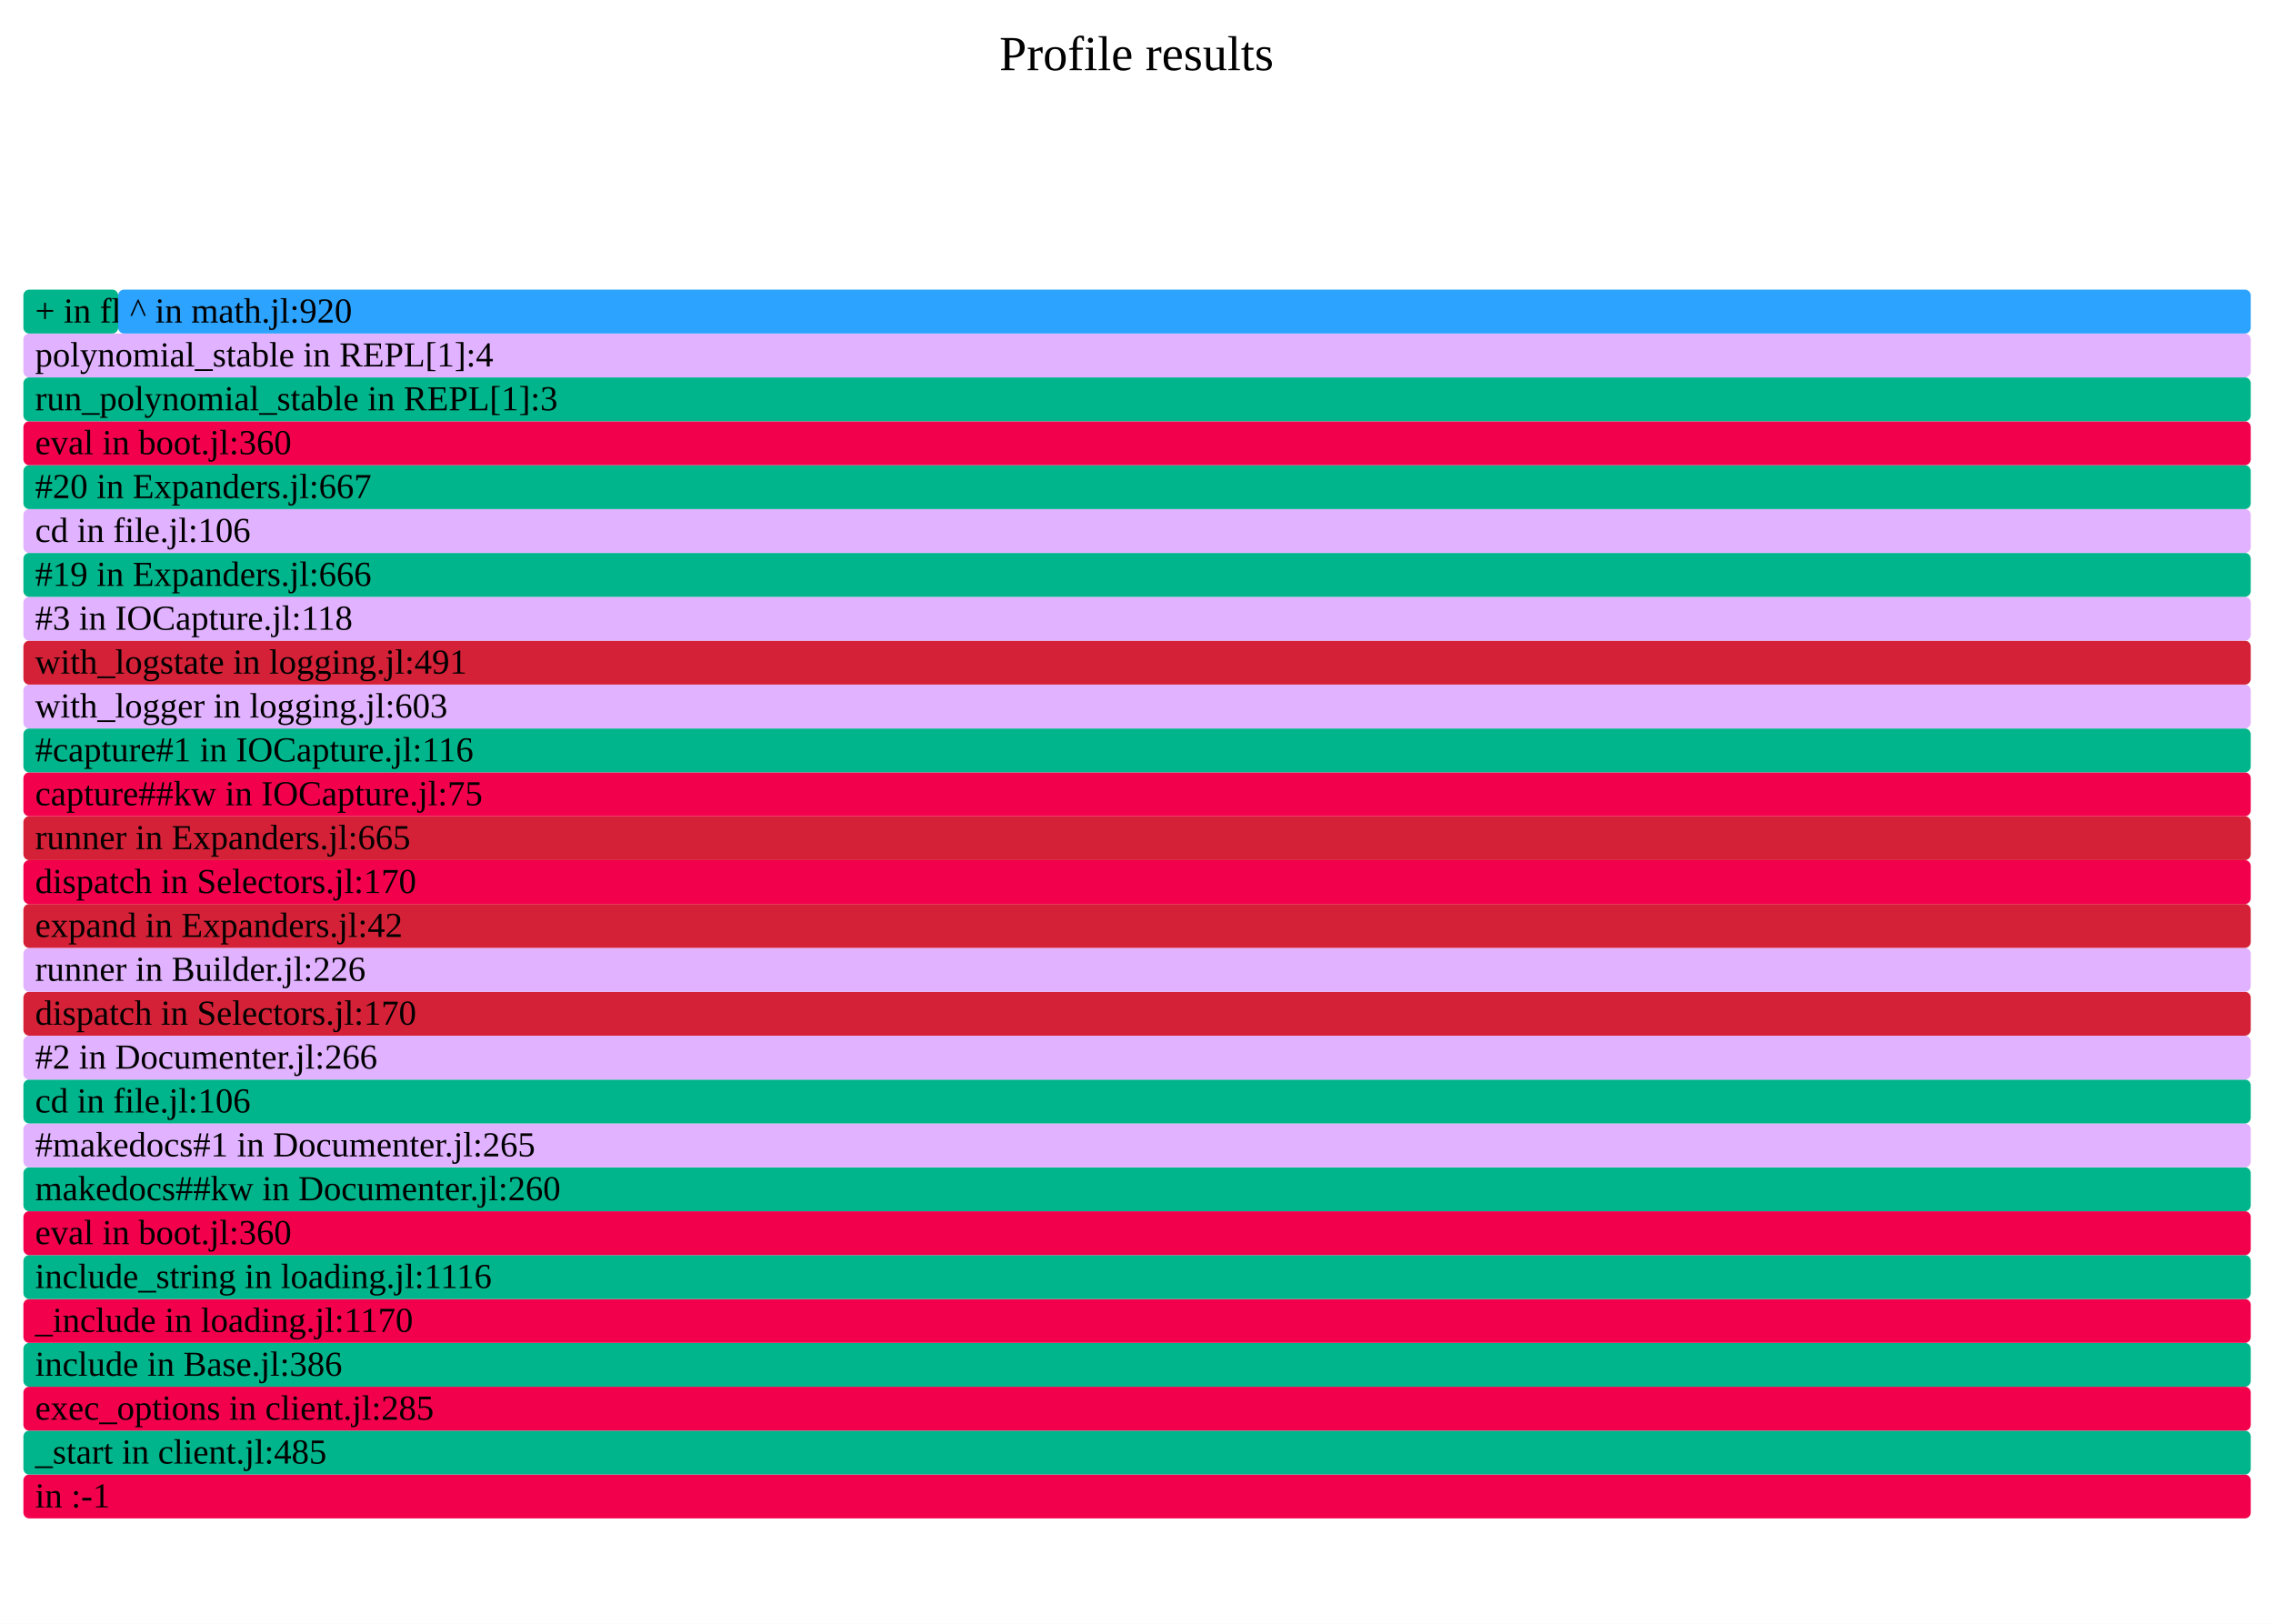
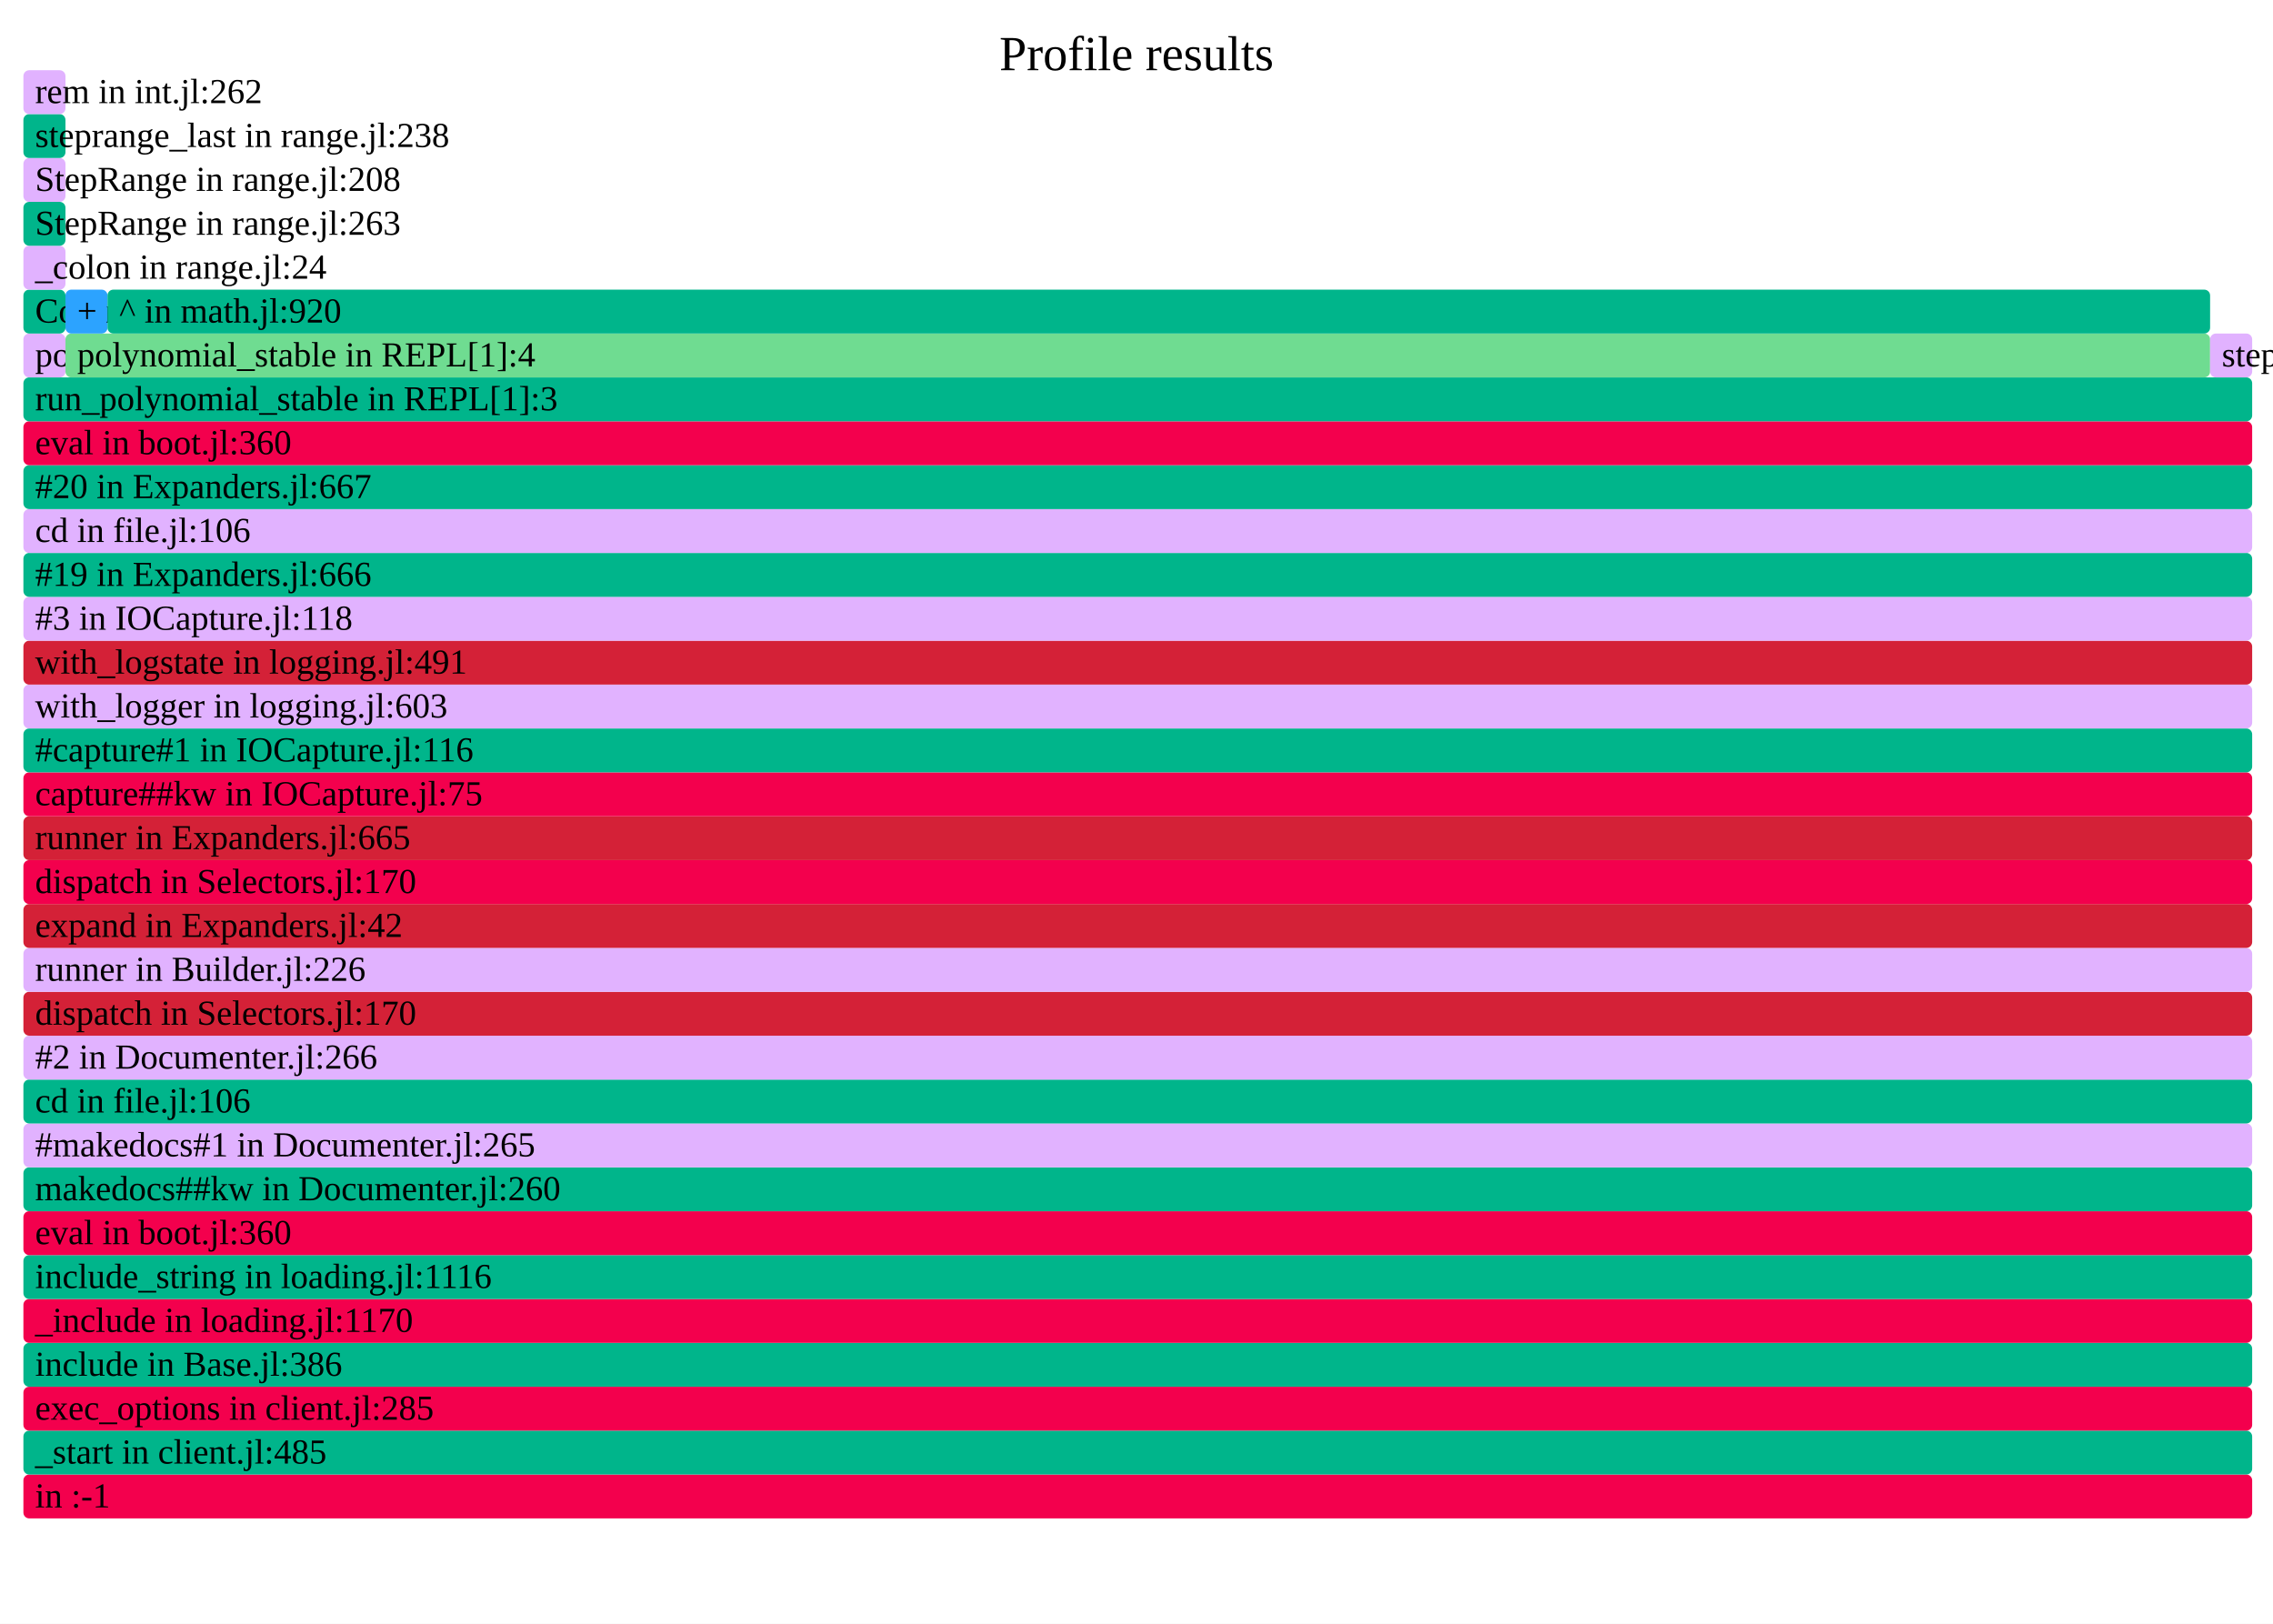
- <svg xmlns="http://www.w3.org/2000/svg" version="1.1" width="777" height="555" viewBox="0 0 777 555" id="fig-b66d9d97a97449c499856c3aa9ce40b2">
+ <svg xmlns="http://www.w3.org/2000/svg" version="1.1" width="777" height="555" viewBox="0 0 777 555" id="fig-bf76448ecf0042aaa38b764f757990ed">
  <defs>
-     <clipPath id="fig-b66d9d97a97449c499856c3aa9ce40b2-clip">
+     <clipPath id="fig-bf76448ecf0042aaa38b764f757990ed-clip">
      <rect x="0" y="0" width="777" height="555" />
    </clipPath>
  </defs>
  <style type="text/css">
-     #fig-b66d9d97a97449c499856c3aa9ce40b2 text {
+     #fig-bf76448ecf0042aaa38b764f757990ed text {
        pointer-events: none;
        font-family: inherit;
        font-size: 12px;
        fill: #000000;
    }
-     text#fig-b66d9d97a97449c499856c3aa9ce40b2-caption {
+     text#fig-bf76448ecf0042aaa38b764f757990ed-caption {
        font-size: 16.8px;
        fill: #000000;
        text-anchor: middle;
    }
-     #fig-b66d9d97a97449c499856c3aa9ce40b2-bg {
+     #fig-bf76448ecf0042aaa38b764f757990ed-bg {
        fill: #FFFFFF;
    }
-     #fig-b66d9d97a97449c499856c3aa9ce40b2-viewport rect, #fig-b66d9d97a97449c499856c3aa9ce40b2-viewport path {
+     #fig-bf76448ecf0042aaa38b764f757990ed-viewport rect, #fig-bf76448ecf0042aaa38b764f757990ed-viewport path {
        vector-effect: non-scaling-stroke;
        fill-opacity: 1;
    }
-     #fig-b66d9d97a97449c499856c3aa9ce40b2-viewport text {
+     #fig-bf76448ecf0042aaa38b764f757990ed-viewport text {
        stroke: #000000;
        stroke-width: 0;
        stroke-opacity: 0.35;
    }
-     #fig-b66d9d97a97449c499856c3aa9ce40b2-viewport rect:hover, #fig-b66d9d97a97449c499856c3aa9ce40b2-viewport path:hover {
+     #fig-bf76448ecf0042aaa38b764f757990ed-viewport rect:hover, #fig-bf76448ecf0042aaa38b764f757990ed-viewport path:hover {
        fill-opacity: 0.75;
        stroke: #000000;
        stroke-width: 0.5;
    }
-     #fig-b66d9d97a97449c499856c3aa9ce40b2-viewport + rect {
+     #fig-bf76448ecf0042aaa38b764f757990ed-viewport + rect {
        fill: #FFFFFF;
        opacity: 0.8;
    }
-     text#fig-b66d9d97a97449c499856c3aa9ce40b2-details{
+     text#fig-bf76448ecf0042aaa38b764f757990ed-details{
        fill: #000000;
    }
</style>
-   <g id="fig-b66d9d97a97449c499856c3aa9ce40b2-frame" clip-path="url(#fig-b66d9d97a97449c499856c3aa9ce40b2-clip)">
-     <rect id="fig-b66d9d97a97449c499856c3aa9ce40b2-bg" x="0" y="0" width="777" height="555" />
-     <text id="fig-b66d9d97a97449c499856c3aa9ce40b2-caption" x="388.5" y="24">Profile results</text>
-     <g id="fig-b66d9d97a97449c499856c3aa9ce40b2-viewport" transform="scale(1)">
-       <rect x="8" y="504" width="761.4" height="15" rx="2" fill="#F3004D" data-dinfo="" />
+   <g id="fig-bf76448ecf0042aaa38b764f757990ed-frame" clip-path="url(#fig-bf76448ecf0042aaa38b764f757990ed-clip)">
+     <rect id="fig-bf76448ecf0042aaa38b764f757990ed-bg" x="0" y="0" width="777" height="555" />
+     <text id="fig-bf76448ecf0042aaa38b764f757990ed-caption" x="388.5" y="24">Profile results</text>
+     <g id="fig-bf76448ecf0042aaa38b764f757990ed-viewport" transform="scale(1)">
+       <rect x="8" y="504" width="761.88" height="15" rx="2" fill="#F3004D" data-dinfo="" />
      <text x="8" dx="4" y="515.25"> in :-1</text>
-       <rect x="8" y="489" width="761.4" height="15" rx="2" fill="#00B58B" data-dinfo="./" />
+       <rect x="8" y="489" width="761.88" height="15" rx="2" fill="#00B58B" data-dinfo="./" />
      <text x="8" dx="4" y="500.25">_start in client.jl:485</text>
-       <rect x="8" y="474" width="761.4" height="15" rx="2" fill="#F3004D" data-dinfo="./" />
+       <rect x="8" y="474" width="761.88" height="15" rx="2" fill="#F3004D" data-dinfo="./" />
      <text x="8" dx="4" y="485.25">exec_options in client.jl:285</text>
-       <rect x="8" y="459" width="761.4" height="15" rx="2" fill="#00B58B" data-dinfo="./" />
+       <rect x="8" y="459" width="761.88" height="15" rx="2" fill="#00B58B" data-dinfo="./" />
      <text x="8" dx="4" y="470.25">include in Base.jl:386</text>
-       <rect x="8" y="444" width="761.4" height="15" rx="2" fill="#F3004D" data-dinfo="./" />
+       <rect x="8" y="444" width="761.88" height="15" rx="2" fill="#F3004D" data-dinfo="./" />
      <text x="8" dx="4" y="455.25">_include in loading.jl:1170</text>
-       <rect x="8" y="429" width="761.4" height="15" rx="2" fill="#00B58B" data-dinfo="./" />
+       <rect x="8" y="429" width="761.88" height="15" rx="2" fill="#00B58B" data-dinfo="./" />
      <text x="8" dx="4" y="440.25">include_string in loading.jl:1116</text>
-       <rect x="8" y="414" width="761.4" height="15" rx="2" fill="#F3004D" data-dinfo="./" />
+       <rect x="8" y="414" width="761.88" height="15" rx="2" fill="#F3004D" data-dinfo="./" />
      <text x="8" dx="4" y="425.25">eval in boot.jl:360</text>
-       <rect x="8" y="399" width="761.4" height="15" rx="2" fill="#00B58B" data-dinfo="/home/runner/.julia/packages/Documenter/qdbx6/src/" />
+       <rect x="8" y="399" width="761.88" height="15" rx="2" fill="#00B58B" data-dinfo="/home/runner/.julia/packages/Documenter/qdbx6/src/" />
      <text x="8" dx="4" y="410.25">makedocs##kw in Documenter.jl:260</text>
-       <rect x="8" y="384" width="761.4" height="15" rx="2" fill="#E1B2FF" data-dinfo="/home/runner/.julia/packages/Documenter/qdbx6/src/" />
+       <rect x="8" y="384" width="761.88" height="15" rx="2" fill="#E1B2FF" data-dinfo="/home/runner/.julia/packages/Documenter/qdbx6/src/" />
      <text x="8" dx="4" y="395.25">#makedocs#1 in Documenter.jl:265</text>
-       <rect x="8" y="369" width="761.4" height="15" rx="2" fill="#00B58B" data-dinfo="./" />
+       <rect x="8" y="369" width="761.88" height="15" rx="2" fill="#00B58B" data-dinfo="./" />
      <text x="8" dx="4" y="380.25">cd in file.jl:106</text>
-       <rect x="8" y="354" width="761.4" height="15" rx="2" fill="#E1B2FF" data-dinfo="/home/runner/.julia/packages/Documenter/qdbx6/src/" />
+       <rect x="8" y="354" width="761.88" height="15" rx="2" fill="#E1B2FF" data-dinfo="/home/runner/.julia/packages/Documenter/qdbx6/src/" />
      <text x="8" dx="4" y="365.25">#2 in Documenter.jl:266</text>
-       <rect x="8" y="339" width="761.4" height="15" rx="2" fill="#D42137" data-dinfo="/home/runner/.julia/packages/Documenter/qdbx6/src/Utilities/" />
+       <rect x="8" y="339" width="761.88" height="15" rx="2" fill="#D42137" data-dinfo="/home/runner/.julia/packages/Documenter/qdbx6/src/Utilities/" />
      <text x="8" dx="4" y="350.25">dispatch in Selectors.jl:170</text>
-       <rect x="8" y="324" width="761.4" height="15" rx="2" fill="#E1B2FF" data-dinfo="/home/runner/.julia/packages/Documenter/qdbx6/src/" />
+       <rect x="8" y="324" width="761.88" height="15" rx="2" fill="#E1B2FF" data-dinfo="/home/runner/.julia/packages/Documenter/qdbx6/src/" />
      <text x="8" dx="4" y="335.25">runner in Builder.jl:226</text>
-       <rect x="8" y="309" width="761.4" height="15" rx="2" fill="#D42137" data-dinfo="/home/runner/.julia/packages/Documenter/qdbx6/src/" />
+       <rect x="8" y="309" width="761.88" height="15" rx="2" fill="#D42137" data-dinfo="/home/runner/.julia/packages/Documenter/qdbx6/src/" />
      <text x="8" dx="4" y="320.25">expand in Expanders.jl:42</text>
-       <rect x="8" y="294" width="761.4" height="15" rx="2" fill="#F3004D" data-dinfo="/home/runner/.julia/packages/Documenter/qdbx6/src/Utilities/" />
+       <rect x="8" y="294" width="761.88" height="15" rx="2" fill="#F3004D" data-dinfo="/home/runner/.julia/packages/Documenter/qdbx6/src/Utilities/" />
      <text x="8" dx="4" y="305.25">dispatch in Selectors.jl:170</text>
-       <rect x="8" y="279" width="761.4" height="15" rx="2" fill="#D42137" data-dinfo="/home/runner/.julia/packages/Documenter/qdbx6/src/" />
+       <rect x="8" y="279" width="761.88" height="15" rx="2" fill="#D42137" data-dinfo="/home/runner/.julia/packages/Documenter/qdbx6/src/" />
      <text x="8" dx="4" y="290.25">runner in Expanders.jl:665</text>
-       <rect x="8" y="264" width="761.4" height="15" rx="2" fill="#F3004D" data-dinfo="/home/runner/.julia/packages/IOCapture/sXY71/src/" />
+       <rect x="8" y="264" width="761.88" height="15" rx="2" fill="#F3004D" data-dinfo="/home/runner/.julia/packages/IOCapture/sXY71/src/" />
      <text x="8" dx="4" y="275.25">capture##kw in IOCapture.jl:75</text>
-       <rect x="8" y="249" width="761.4" height="15" rx="2" fill="#00B58B" data-dinfo="/home/runner/.julia/packages/IOCapture/sXY71/src/" />
+       <rect x="8" y="249" width="761.88" height="15" rx="2" fill="#00B58B" data-dinfo="/home/runner/.julia/packages/IOCapture/sXY71/src/" />
      <text x="8" dx="4" y="260.25">#capture#1 in IOCapture.jl:116</text>
-       <rect x="8" y="234" width="761.4" height="15" rx="2" fill="#E1B2FF" data-dinfo="./" />
+       <rect x="8" y="234" width="761.88" height="15" rx="2" fill="#E1B2FF" data-dinfo="./" />
      <text x="8" dx="4" y="245.25">with_logger in logging.jl:603</text>
-       <rect x="8" y="219" width="761.4" height="15" rx="2" fill="#D42137" data-dinfo="./" />
+       <rect x="8" y="219" width="761.88" height="15" rx="2" fill="#D42137" data-dinfo="./" />
      <text x="8" dx="4" y="230.25">with_logstate in logging.jl:491</text>
-       <rect x="8" y="204" width="761.4" height="15" rx="2" fill="#E1B2FF" data-dinfo="/home/runner/.julia/packages/IOCapture/sXY71/src/" />
+       <rect x="8" y="204" width="761.88" height="15" rx="2" fill="#E1B2FF" data-dinfo="/home/runner/.julia/packages/IOCapture/sXY71/src/" />
      <text x="8" dx="4" y="215.25">#3 in IOCapture.jl:118</text>
-       <rect x="8" y="189" width="761.4" height="15" rx="2" fill="#00B58B" data-dinfo="/home/runner/.julia/packages/Documenter/qdbx6/src/" />
+       <rect x="8" y="189" width="761.88" height="15" rx="2" fill="#00B58B" data-dinfo="/home/runner/.julia/packages/Documenter/qdbx6/src/" />
      <text x="8" dx="4" y="200.25">#19 in Expanders.jl:666</text>
-       <rect x="8" y="174" width="761.4" height="15" rx="2" fill="#E1B2FF" data-dinfo="./" />
+       <rect x="8" y="174" width="761.88" height="15" rx="2" fill="#E1B2FF" data-dinfo="./" />
      <text x="8" dx="4" y="185.25">cd in file.jl:106</text>
-       <rect x="8" y="159" width="761.4" height="15" rx="2" fill="#00B58B" data-dinfo="/home/runner/.julia/packages/Documenter/qdbx6/src/" />
+       <rect x="8" y="159" width="761.88" height="15" rx="2" fill="#00B58B" data-dinfo="/home/runner/.julia/packages/Documenter/qdbx6/src/" />
      <text x="8" dx="4" y="170.25">#20 in Expanders.jl:667</text>
-       <rect x="8" y="144" width="761.4" height="15" rx="2" fill="#F3004D" data-dinfo="./" />
+       <rect x="8" y="144" width="761.88" height="15" rx="2" fill="#F3004D" data-dinfo="./" />
      <text x="8" dx="4" y="155.25">eval in boot.jl:360</text>
-       <rect x="8" y="129" width="761.4" height="15" rx="2" fill="#00B58B" data-dinfo="./" />
+       <rect x="8" y="129" width="761.88" height="15" rx="2" fill="#00B58B" data-dinfo="./" />
      <text x="8" dx="4" y="140.25">run_polynomial_stable in REPL[1]:3</text>
-       <rect x="8" y="114" width="761.4" height="15" rx="2" fill="#E1B2FF" data-dinfo="./" />
-       <text x="8" dx="4" y="125.25">polynomial_stable in REPL[1]:4</text>
-       <rect x="8" y="99" width="32.4" height="15" rx="2" fill="#00B58B" data-dinfo="./" />
-       <text x="8" dx="4" y="110.25">+ in float.jl:326</text>
-       <rect x="40.4" y="99" width="729" height="15" rx="2" fill="#2CA3FF" data-dinfo="./" />
-       <text x="40.4" dx="4" y="110.25">^ in math.jl:920</text>
+       <rect x="8" y="114" width="14.38" height="15" rx="2" fill="#E1B2FF" data-dinfo="./" />
+       <text x="8" dx="4" y="125.25">polynomial_stable in REPL[1]:3</text>
+       <rect x="8" y="99" width="14.38" height="15" rx="2" fill="#00B58B" data-dinfo="./" />
+       <text x="8" dx="4" y="110.25">Colon in range.jl:22</text>
+       <rect x="8" y="84" width="14.38" height="15" rx="2" fill="#E1B2FF" data-dinfo="./" />
+       <text x="8" dx="4" y="95.25">_colon in range.jl:24</text>
+       <rect x="8" y="69" width="14.38" height="15" rx="2" fill="#00B58B" data-dinfo="./" />
+       <text x="8" dx="4" y="80.25">StepRange in range.jl:263</text>
+       <rect x="8" y="54" width="14.38" height="15" rx="2" fill="#E1B2FF" data-dinfo="./" />
+       <text x="8" dx="4" y="65.25">StepRange in range.jl:208</text>
+       <rect x="8" y="39" width="14.38" height="15" rx="2" fill="#00B58B" data-dinfo="./" />
+       <text x="8" dx="4" y="50.25">steprange_last in range.jl:238</text>
+       <rect x="8" y="24" width="14.38" height="15" rx="2" fill="#E1B2FF" data-dinfo="./" />
+       <text x="8" dx="4" y="35.25">rem in int.jl:262</text>
+       <rect x="22.38" y="114" width="733.12" height="15" rx="2" fill="#6FDC91" data-dinfo="./" />
+       <text x="22.38" dx="4" y="125.25">polynomial_stable in REPL[1]:4</text>
+       <rect x="22.38" y="99" width="14.37" height="15" rx="2" fill="#2CA3FF" data-dinfo="./" />
+       <text x="22.38" dx="4" y="110.25">+ in float.jl:326</text>
+       <rect x="36.75" y="99" width="718.75" height="15" rx="2" fill="#00B58B" data-dinfo="./" />
+       <text x="36.75" dx="4" y="110.25">^ in math.jl:920</text>
+       <rect x="755.5" y="114" width="14.38" height="15" rx="2" fill="#E1B2FF" data-dinfo="./" />
+       <text x="755.5" dx="4" y="125.25">steprange_last in range.jl:213</text>
    </g>
  </g>
</svg>
